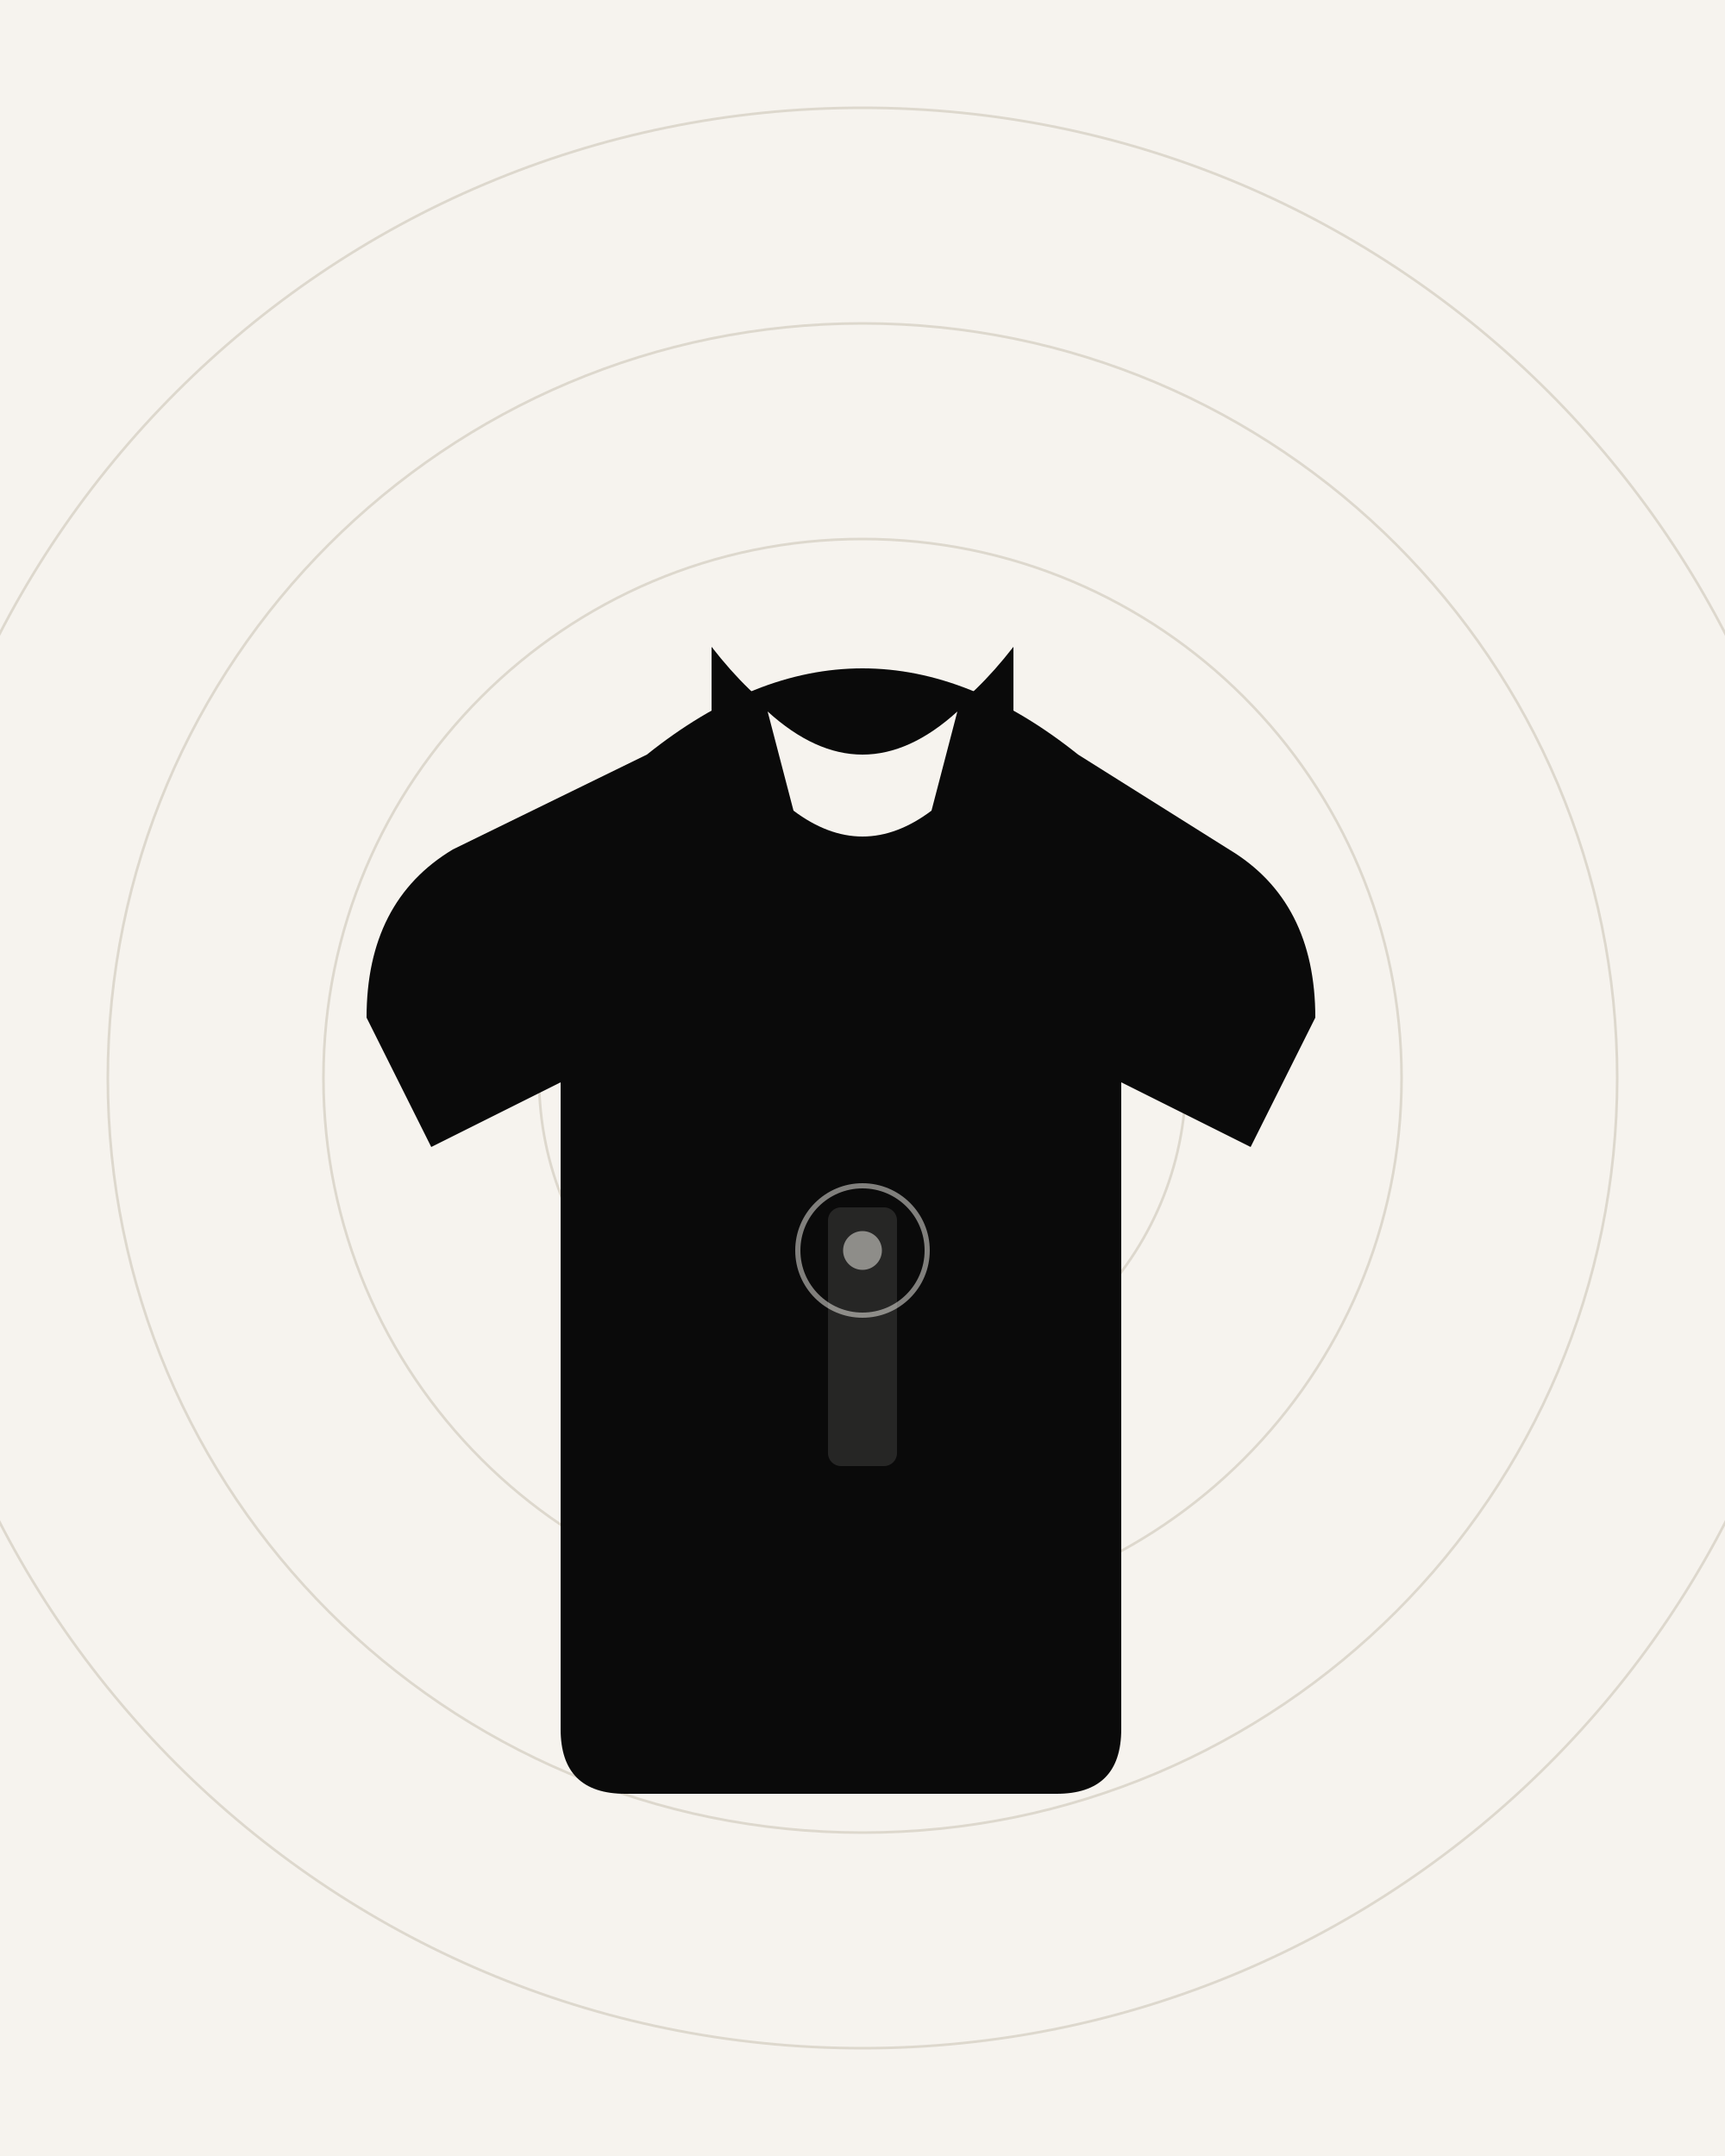
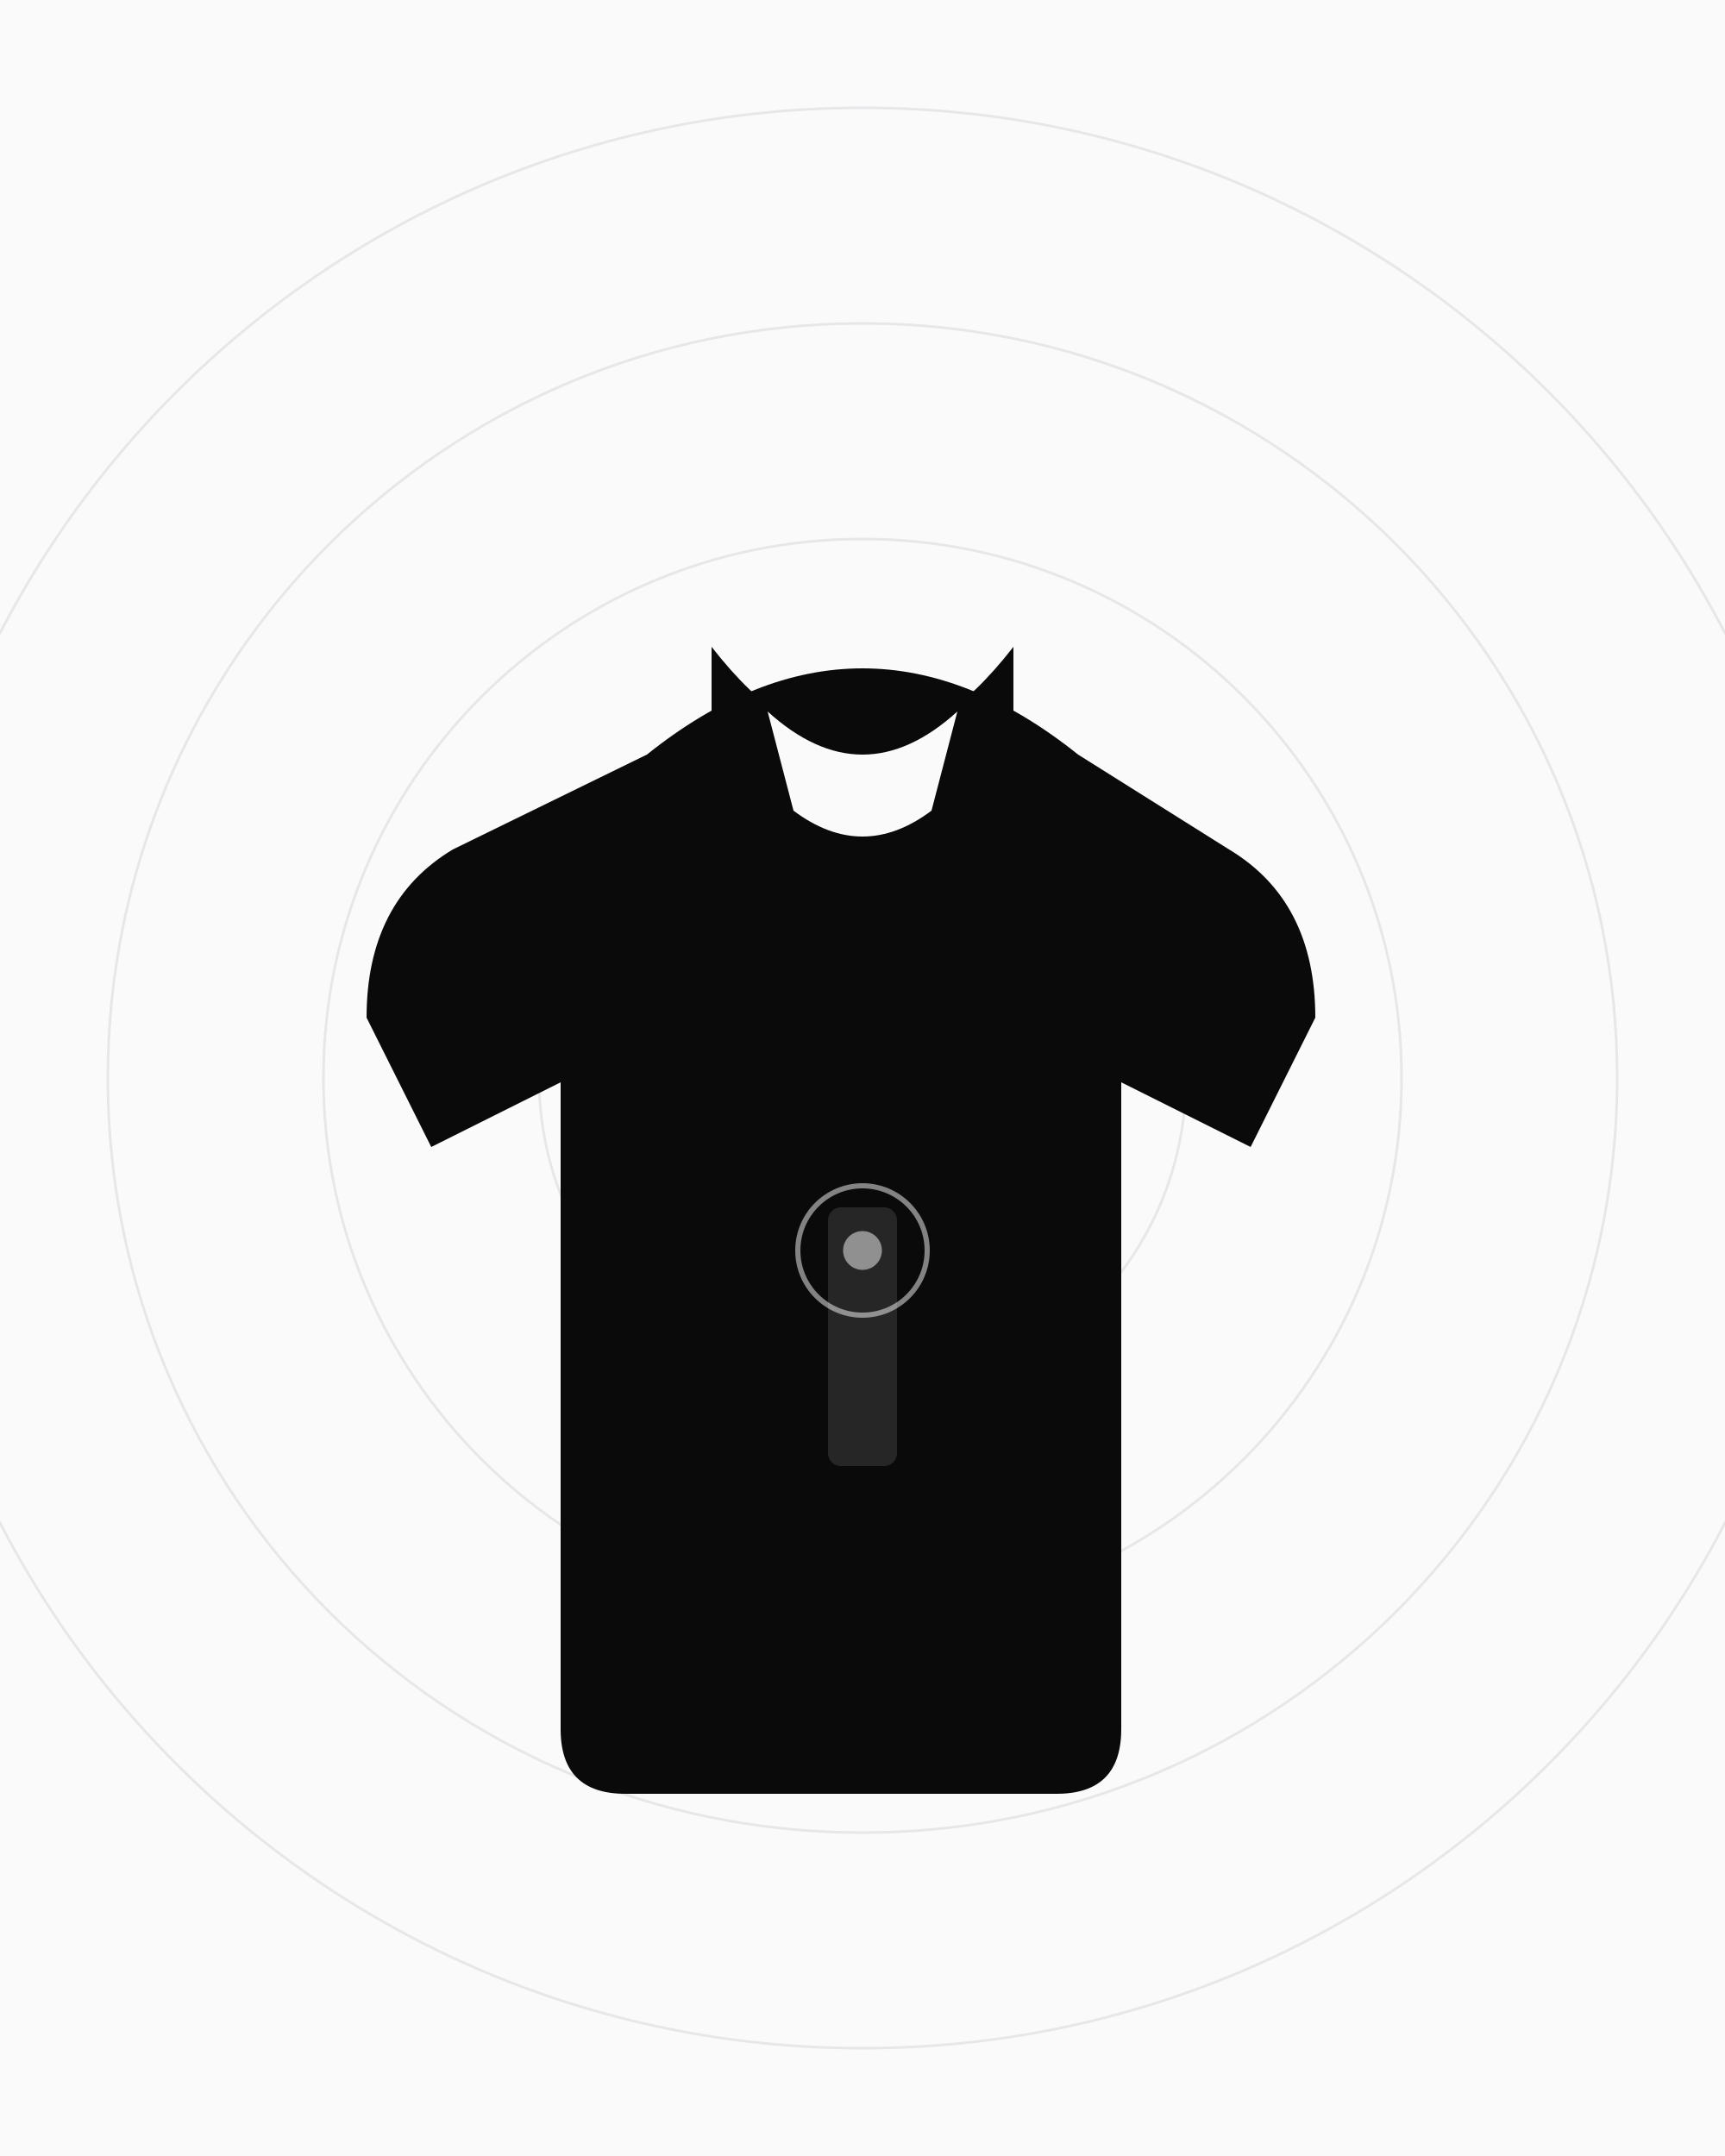
<svg xmlns="http://www.w3.org/2000/svg" viewBox="0 0 800 1000" fill="none" role="img">
-   <rect width="800" height="1000" fill="#F6F3EE" />
-   <g stroke="#C9C1B3" stroke-width="1.2" opacity="0.55" fill="none">
+   <rect width="800" height="1000" fill="#FAFAFA" />
+   <g stroke="#D7D7DD" stroke-width="1.2" opacity="0.55" fill="none">
    <circle cx="400" cy="500" r="150" />
    <circle cx="400" cy="500" r="250" />
    <circle cx="400" cy="500" r="350" />
    <circle cx="400" cy="500" r="450" />
  </g>
  <g fill="#0A0A0A">
    <path d="M300 350 q100 -80 200 0 l70 44 q40 24 40 78 l-30 60 -60 -30 0 300 q0 30 -30 30 l-200 0 q-30 0 -30 -30 l0 -300 -60 30 -30 -60 q0 -54 40 -78 z" />
    <path d="M330 300 q70 90 140 0 l0 40 q-70 74 -140 0 z" />
-     <path d="M356 330 q44 40 88 0 l-12 46 q-32 24 -64 0 z" fill="#F6F3EE" />
+     <path d="M356 330 q44 40 88 0 l-12 46 q-32 24 -64 0 z" fill="#FAFAFA" />
  </g>
-   <rect x="384" y="560" width="32" height="120" rx="6" fill="#F6F3EE" opacity="0.12" />
-   <circle cx="400" cy="580" r="30" fill="none" stroke="#F6F3EE" stroke-width="2.4" opacity="0.5" />
-   <circle cx="400" cy="580" r="9" fill="#F6F3EE" opacity="0.5" />
+   <rect x="384" y="560" width="32" height="120" rx="6" fill="#FAFAFA" opacity="0.12" />
+   <circle cx="400" cy="580" r="30" fill="none" stroke="#FAFAFA" stroke-width="2.4" opacity="0.5" />
+   <circle cx="400" cy="580" r="9" fill="#FAFAFA" opacity="0.5" />
</svg>
